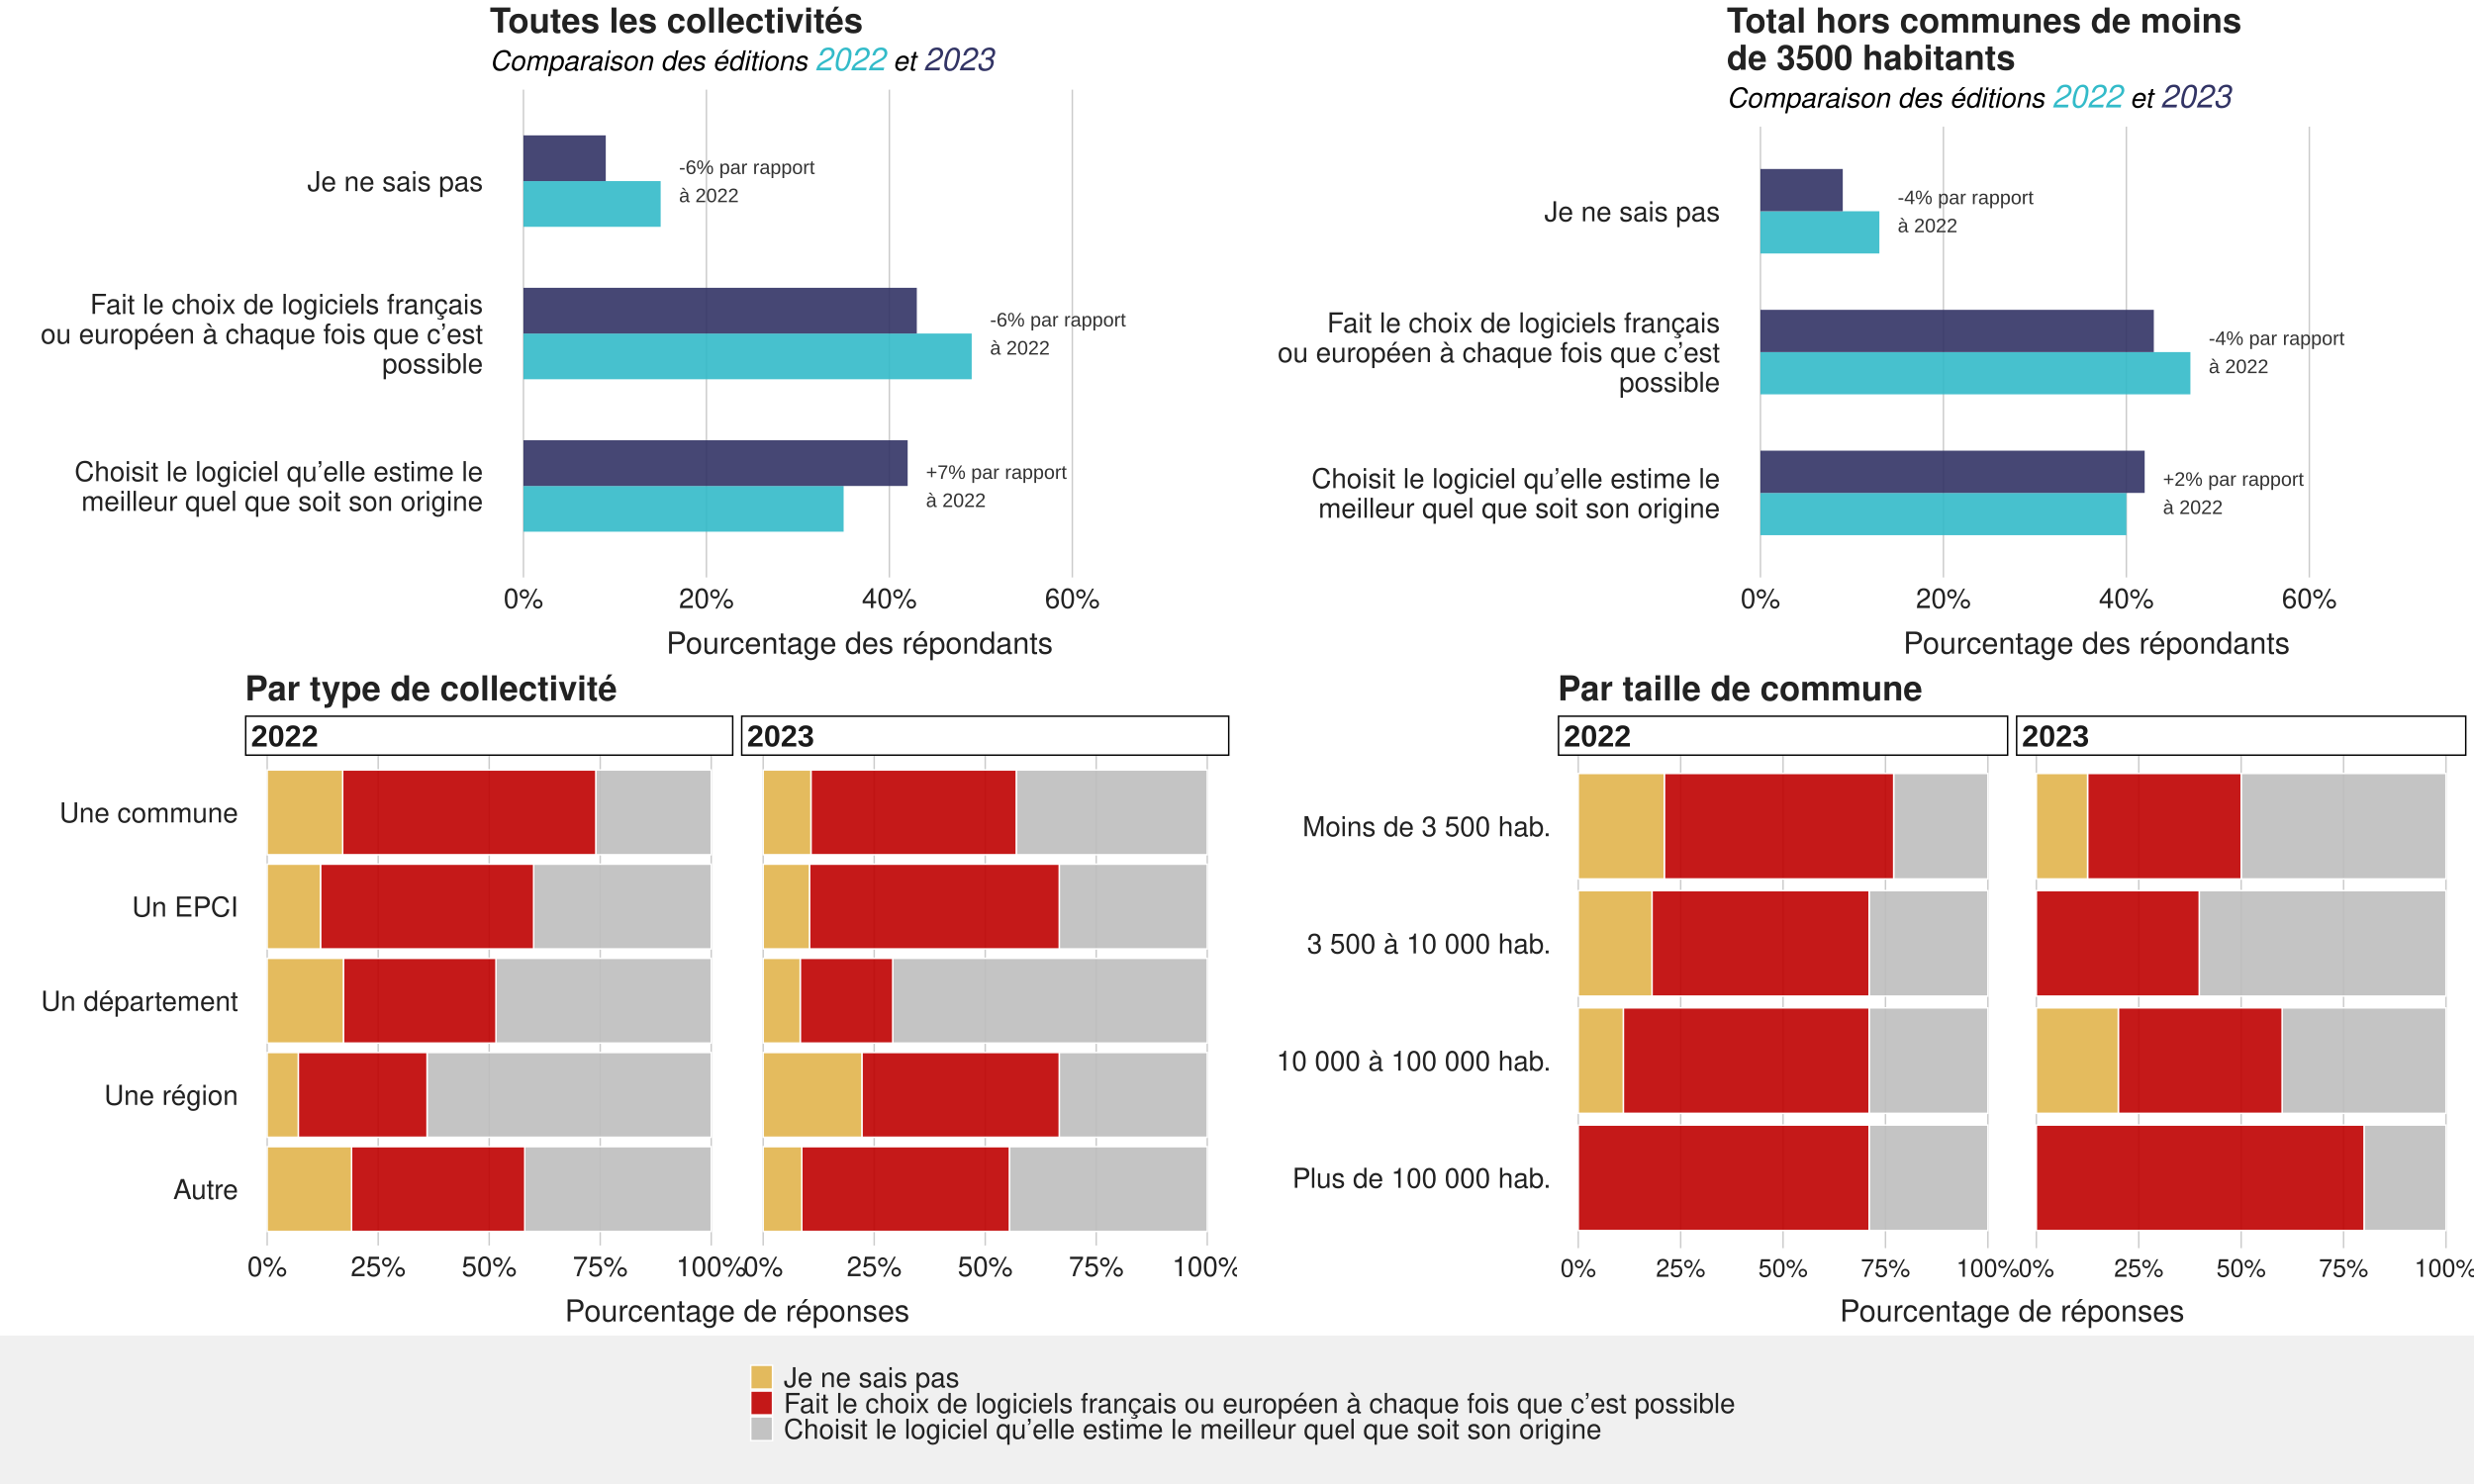
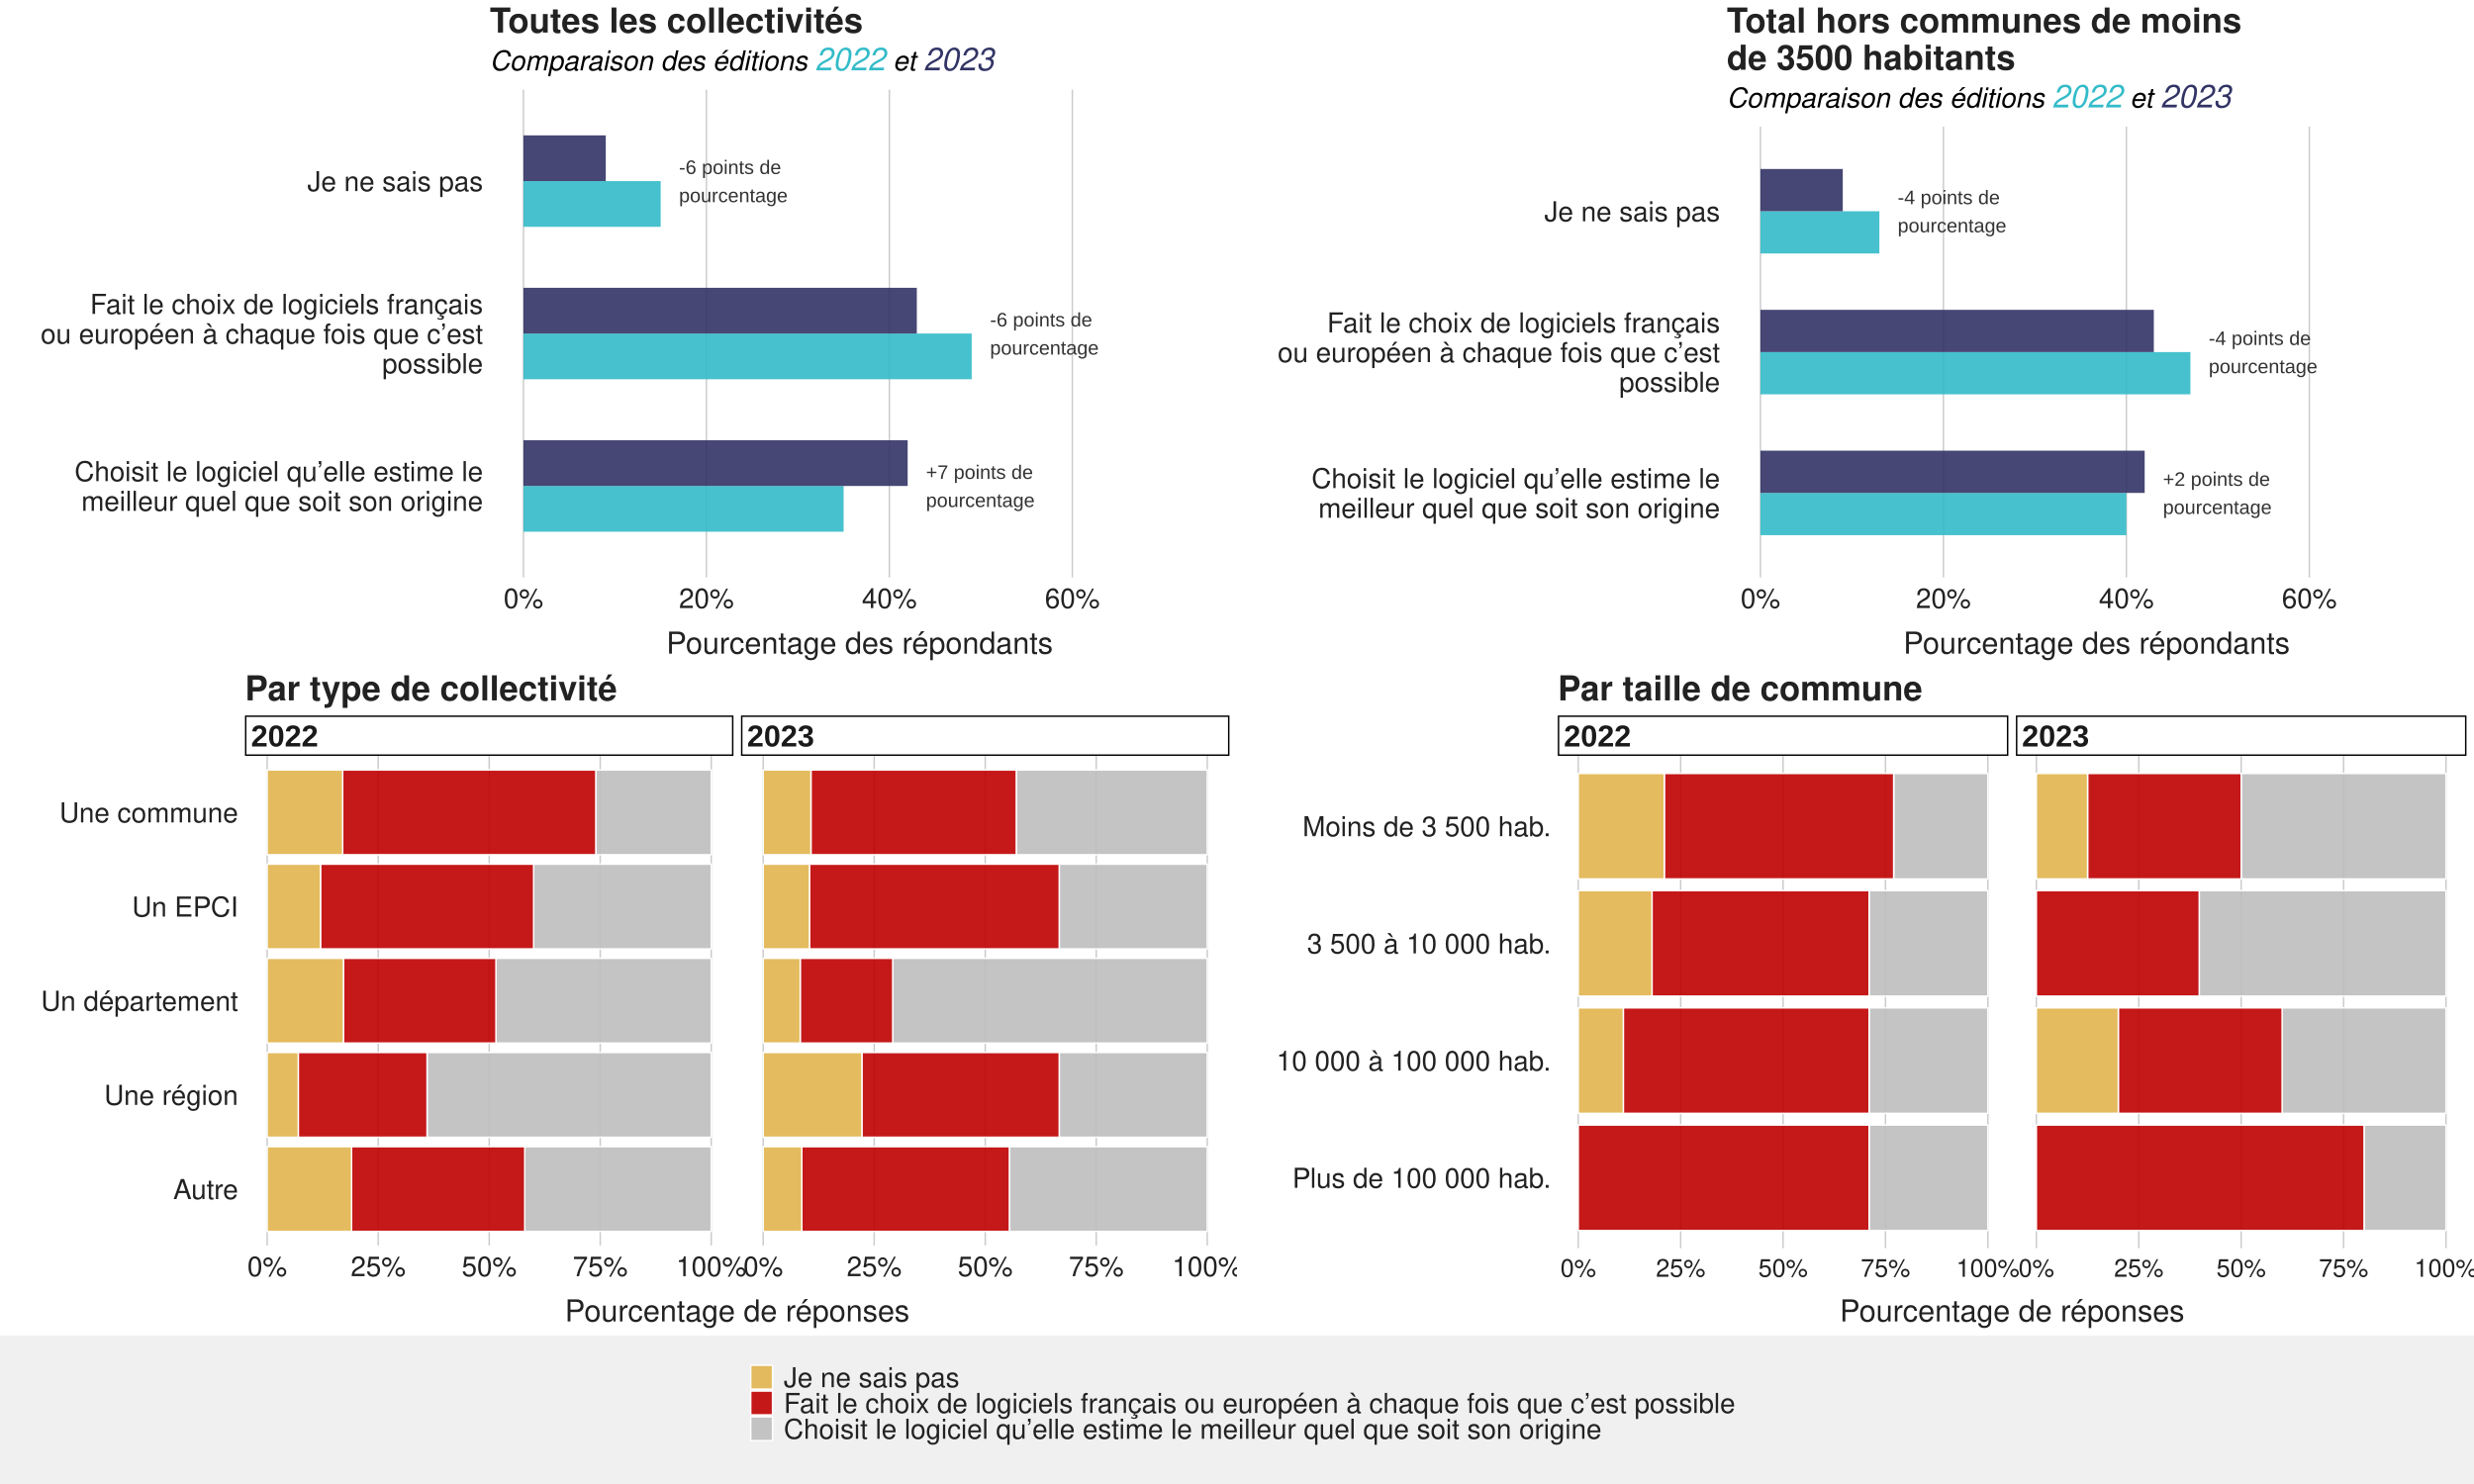
<svg xmlns="http://www.w3.org/2000/svg" class="svglite" width="1800.00pt" height="1080.00pt" viewBox="0 0 1800.00 1080.00">
  <defs>
    <style type="text/css">
    .svglite line, .svglite polyline, .svglite polygon, .svglite path, .svglite rect, .svglite circle {
      fill: none;
      stroke: #000000;
      stroke-linecap: round;
      stroke-linejoin: round;
      stroke-miterlimit: 10.00;
    }
    .svglite text {
      white-space: pre;
    }
  </style>
  </defs>
  <rect width="100%" height="100%" style="stroke: none; fill: none;" />
  <defs>
    <clipPath id="cpMC4wMHwxODAwLjAwfDAuMDB8MTA4MC4wMA==">
      <rect x="0.00" y="0.00" width="1800.00" height="1080.00" />
    </clipPath>
  </defs>
  <g clip-path="url(#cpMC4wMHwxODAwLjAwfDAuMDB8MTA4MC4wMA==)">
</g>
  <defs>
    <clipPath id="cpMC4wMHwxODAwLjAwfDAuMDB8OTcyLjAw">
      <rect x="0.00" y="0.00" width="1800.00" height="972.00" />
    </clipPath>
  </defs>
  <g clip-path="url(#cpMC4wMHwxODAwLjAwfDAuMDB8OTcyLjAw)">
</g>
  <g clip-path="url(#cpMC4wMHwxODAwLjAwfDAuMDB8MTA4MC4wMA==)">
</g>
  <defs>
    <clipPath id="cpMC4wMHwxODAwLjAwfDAuMDB8NDg2LjAw">
      <rect x="0.00" y="0.00" width="1800.00" height="486.00" />
    </clipPath>
  </defs>
  <g clip-path="url(#cpMC4wMHwxODAwLjAwfDAuMDB8NDg2LjAw)">
</g>
  <g clip-path="url(#cpMC4wMHwxODAwLjAwfDAuMDB8MTA4MC4wMA==)">
</g>
  <defs>
    <clipPath id="cpMC4wMHw5MDAuMDB8MC4wMHw0ODYuMDA=">
      <rect x="0" y="0.00" width="900.00" height="486.00" />
    </clipPath>
  </defs>
  <g clip-path="url(#cpMC4wMHw5MDAuMDB8MC4wMHw0ODYuMDA=)">
    <rect x="0" y="0.00" width="900.00" height="486.00" style="stroke-width: 1.07; stroke: #FFFFFF; fill: #FFFFFF;" />
  </g>
  <g clip-path="url(#cpMC4wMHwxODAwLjAwfDAuMDB8MTA4MC4wMA==)">
</g>
  <defs>
    <clipPath id="cpMzU2LjM4fDg5NC41Mnw2NS4yM3w0MjAuMjQ=">
      <rect x="356.38" y="65.23" width="538.14" height="355.01" />
    </clipPath>
  </defs>
  <g clip-path="url(#cpMzU2LjM4fDg5NC41Mnw2NS4yM3w0MjAuMjQ=)">
    <polyline points="380.84,420.24 380.84,65.23 " style="stroke-width: 1.07; stroke: #CBCBCB; stroke-linecap: butt;" />
    <polyline points="513.96,420.24 513.96,65.23 " style="stroke-width: 1.07; stroke: #CBCBCB; stroke-linecap: butt;" />
    <polyline points="647.08,420.24 647.08,65.23 " style="stroke-width: 1.07; stroke: #CBCBCB; stroke-linecap: butt;" />
    <polyline points="780.20,420.24 780.20,65.23 " style="stroke-width: 1.07; stroke: #CBCBCB; stroke-linecap: butt;" />
    <rect x="380.84" y="353.67" width="232.96" height="33.28" style="stroke-width: 4.27; stroke: none; stroke-linecap: square; stroke-linejoin: miter; fill: #33BBC9; fill-opacity: 0.90;" />
    <rect x="380.84" y="320.39" width="279.55" height="33.28" style="stroke-width: 4.27; stroke: none; stroke-linecap: square; stroke-linejoin: miter; fill: #323465; fill-opacity: 0.90;" />
    <rect x="380.84" y="242.73" width="326.14" height="33.28" style="stroke-width: 4.27; stroke: none; stroke-linecap: square; stroke-linejoin: miter; fill: #33BBC9; fill-opacity: 0.90;" />
    <rect x="380.84" y="209.45" width="286.21" height="33.28" style="stroke-width: 4.27; stroke: none; stroke-linecap: square; stroke-linejoin: miter; fill: #323465; fill-opacity: 0.90;" />
    <rect x="380.84" y="131.79" width="99.84" height="33.28" style="stroke-width: 4.27; stroke: none; stroke-linecap: square; stroke-linejoin: miter; fill: #33BBC9; fill-opacity: 0.90;" />
    <rect x="380.84" y="98.51" width="59.90" height="33.28" style="stroke-width: 4.27; stroke: none; stroke-linecap: square; stroke-linejoin: miter; fill: #323465; fill-opacity: 0.90;" />
-     <text x="673.71" y="348.51" style="font-size: 14.23px;fill: #333333; font-family: &quot;Arial&quot;;" textLength="112.73px" lengthAdjust="spacingAndGlyphs">+7% par rapport </text>
-     <text x="673.71" y="368.99" style="font-size: 14.23px;fill: #333333; font-family: &quot;Arial&quot;;" textLength="44.22px" lengthAdjust="spacingAndGlyphs">à 2022</text>
-     <text x="720.30" y="237.57" style="font-size: 14.23px;fill: #333333; font-family: &quot;Arial&quot;;" textLength="109.17px" lengthAdjust="spacingAndGlyphs">-6% par rapport </text>
-     <text x="720.30" y="258.06" style="font-size: 14.23px;fill: #333333; font-family: &quot;Arial&quot;;" textLength="44.22px" lengthAdjust="spacingAndGlyphs">à 2022</text>
-     <text x="494.00" y="126.63" style="font-size: 14.23px;fill: #333333; font-family: &quot;Arial&quot;;" textLength="109.17px" lengthAdjust="spacingAndGlyphs">-6% par rapport </text>
-     <text x="494.00" y="147.12" style="font-size: 14.23px;fill: #333333; font-family: &quot;Arial&quot;;" textLength="44.22px" lengthAdjust="spacingAndGlyphs">à 2022</text>
+     <text x="673.71" y="348.51" style="font-size: 14.23px;fill: #333333; font-family: &quot;Arial&quot;;" textLength="85.87px" lengthAdjust="spacingAndGlyphs">+7 points de </text>
+     <text x="673.71" y="368.99" style="font-size: 14.23px;fill: #333333; font-family: &quot;Arial&quot;;" textLength="85.52px" lengthAdjust="spacingAndGlyphs">pourcentage</text>
+     <text x="720.30" y="237.57" style="font-size: 14.23px;fill: #333333; font-family: &quot;Arial&quot;;" textLength="82.32px" lengthAdjust="spacingAndGlyphs">-6 points de </text>
+     <text x="720.30" y="258.06" style="font-size: 14.23px;fill: #333333; font-family: &quot;Arial&quot;;" textLength="85.52px" lengthAdjust="spacingAndGlyphs">pourcentage</text>
+     <text x="494.00" y="126.63" style="font-size: 14.23px;fill: #333333; font-family: &quot;Arial&quot;;" textLength="82.32px" lengthAdjust="spacingAndGlyphs">-6 points de </text>
+     <text x="494.00" y="147.12" style="font-size: 14.23px;fill: #333333; font-family: &quot;Arial&quot;;" textLength="85.52px" lengthAdjust="spacingAndGlyphs">pourcentage</text>
  </g>
  <g clip-path="url(#cpMC4wMHwxODAwLjAwfDAuMDB8MTA4MC4wMA==)">
    <text x="351.45" y="350.16" text-anchor="end" style="font-size: 20.00px;fill: #222222; font-family: &quot;Nimbus Sans&quot;;" textLength="297.84px" lengthAdjust="spacingAndGlyphs">Choisit le logiciel qu’elle estime le</text>
    <text x="351.45" y="371.76" text-anchor="end" style="font-size: 20.00px;fill: #222222; font-family: &quot;Nimbus Sans&quot;;" textLength="292.30px" lengthAdjust="spacingAndGlyphs">meilleur quel que soit son origine</text>
    <text x="351.45" y="228.42" text-anchor="end" style="font-size: 20.00px;fill: #222222; font-family: &quot;Nimbus Sans&quot;;" textLength="286.73px" lengthAdjust="spacingAndGlyphs">Fait le choix de logiciels français</text>
    <text x="351.45" y="250.02" text-anchor="end" style="font-size: 20.00px;fill: #222222; font-family: &quot;Nimbus Sans&quot;;" textLength="322.35px" lengthAdjust="spacingAndGlyphs">ou européen à chaque fois que c’est</text>
    <text x="351.45" y="271.62" text-anchor="end" style="font-size: 20.00px;fill: #222222; font-family: &quot;Nimbus Sans&quot;;" textLength="73.35px" lengthAdjust="spacingAndGlyphs">possible</text>
    <text x="351.45" y="139.08" text-anchor="end" style="font-size: 20.00px;fill: #222222; font-family: &quot;Nimbus Sans&quot;;" textLength="127.82px" lengthAdjust="spacingAndGlyphs">Je ne sais pas</text>
    <text x="380.84" y="442.54" text-anchor="middle" style="font-size: 20.00px;fill: #222222; font-family: &quot;Nimbus Sans&quot;;" textLength="28.89px" lengthAdjust="spacingAndGlyphs">0%</text>
    <text x="513.96" y="442.54" text-anchor="middle" style="font-size: 20.00px;fill: #222222; font-family: &quot;Nimbus Sans&quot;;" textLength="40.01px" lengthAdjust="spacingAndGlyphs">20%</text>
    <text x="647.08" y="442.54" text-anchor="middle" style="font-size: 20.00px;fill: #222222; font-family: &quot;Nimbus Sans&quot;;" textLength="40.01px" lengthAdjust="spacingAndGlyphs">40%</text>
    <text x="780.20" y="442.54" text-anchor="middle" style="font-size: 20.00px;fill: #222222; font-family: &quot;Nimbus Sans&quot;;" textLength="40.01px" lengthAdjust="spacingAndGlyphs">60%</text>
    <text x="625.45" y="475.68" text-anchor="middle" style="font-size: 22.00px;fill: #222222; font-family: &quot;Nimbus Sans&quot;;" textLength="282.51px" lengthAdjust="spacingAndGlyphs">Pourcentage des répondants</text>
    <text x="356.38" y="51.20" style="font-size: 20.00px; font-style: italic; font-family: &quot;Nimbus Sans&quot;;" textLength="118.91px" lengthAdjust="spacingAndGlyphs">Comparaison</text>
    <text x="480.66" y="51.20" style="font-size: 20.00px; font-style: italic; font-family: &quot;Nimbus Sans&quot;;" textLength="32.23px" lengthAdjust="spacingAndGlyphs">des</text>
    <text x="518.46" y="51.20" style="font-size: 20.00px; font-style: italic; font-family: &quot;Nimbus Sans&quot;;" textLength="68.91px" lengthAdjust="spacingAndGlyphs">éditions</text>
    <text x="592.94" y="51.20" style="font-size: 23.00px; font-style: italic;fill: #33BBC9; font-family: &quot;Nimbus Sans&quot;;" textLength="51.15px" lengthAdjust="spacingAndGlyphs">2022</text>
    <text x="649.66" y="51.20" style="font-size: 20.00px; font-style: italic; font-family: &quot;Nimbus Sans&quot;;" textLength="16.68px" lengthAdjust="spacingAndGlyphs">et</text>
    <text x="671.90" y="51.20" style="font-size: 23.00px; font-style: italic;fill: #323465; font-family: &quot;Nimbus Sans&quot;;" textLength="51.15px" lengthAdjust="spacingAndGlyphs">2023</text>
    <text x="356.38" y="23.71" style="font-size: 25.00px; font-weight: bold;fill: #222222; font-family: &quot;Nimbus Sans&quot;;" textLength="273.75px" lengthAdjust="spacingAndGlyphs">Toutes les collectivités</text>
  </g>
  <defs>
    <clipPath id="cpOTAwLjAwfDE4MDAuMDB8MC4wMHw0ODYuMDA=">
      <rect x="900.00" y="0.00" width="900.00" height="486.00" />
    </clipPath>
  </defs>
  <g clip-path="url(#cpOTAwLjAwfDE4MDAuMDB8MC4wMHw0ODYuMDA=)">
    <rect x="900.00" y="0.00" width="900.00" height="486.00" style="stroke-width: 1.07; stroke: #FFFFFF; fill: #FFFFFF;" />
  </g>
  <g clip-path="url(#cpMC4wMHwxODAwLjAwfDAuMDB8MTA4MC4wMA==)">
</g>
  <defs>
    <clipPath id="cpMTI1Ni4zOHwxNzk0LjUyfDkyLjIzfDQyMC4yNA==">
      <rect x="1256.38" y="92.23" width="538.14" height="328.01" />
    </clipPath>
  </defs>
  <g clip-path="url(#cpMTI1Ni4zOHwxNzk0LjUyfDkyLjIzfDQyMC4yNA==)">
    <polyline points="1280.84,420.24 1280.84,92.23 " style="stroke-width: 1.07; stroke: #CBCBCB; stroke-linecap: butt;" />
    <polyline points="1413.96,420.24 1413.96,92.23 " style="stroke-width: 1.07; stroke: #CBCBCB; stroke-linecap: butt;" />
    <polyline points="1547.08,420.24 1547.08,92.23 " style="stroke-width: 1.07; stroke: #CBCBCB; stroke-linecap: butt;" />
    <polyline points="1680.20,420.24 1680.20,92.23 " style="stroke-width: 1.07; stroke: #CBCBCB; stroke-linecap: butt;" />
    <rect x="1280.84" y="358.73" width="266.24" height="30.75" style="stroke-width: 4.27; stroke: none; stroke-linecap: square; stroke-linejoin: miter; fill: #33BBC9; fill-opacity: 0.90;" />
    <rect x="1280.84" y="327.98" width="279.55" height="30.75" style="stroke-width: 4.27; stroke: none; stroke-linecap: square; stroke-linejoin: miter; fill: #323465; fill-opacity: 0.90;" />
    <rect x="1280.84" y="256.23" width="312.83" height="30.75" style="stroke-width: 4.27; stroke: none; stroke-linecap: square; stroke-linejoin: miter; fill: #33BBC9; fill-opacity: 0.90;" />
    <rect x="1280.84" y="225.48" width="286.21" height="30.75" style="stroke-width: 4.27; stroke: none; stroke-linecap: square; stroke-linejoin: miter; fill: #323465; fill-opacity: 0.90;" />
    <rect x="1280.84" y="153.73" width="86.53" height="30.75" style="stroke-width: 4.27; stroke: none; stroke-linecap: square; stroke-linejoin: miter; fill: #33BBC9; fill-opacity: 0.90;" />
    <rect x="1280.84" y="122.98" width="59.90" height="30.75" style="stroke-width: 4.27; stroke: none; stroke-linecap: square; stroke-linejoin: miter; fill: #323465; fill-opacity: 0.90;" />
-     <text x="1573.71" y="353.57" style="font-size: 14.23px;fill: #333333; font-family: &quot;Arial&quot;;" textLength="112.73px" lengthAdjust="spacingAndGlyphs">+2% par rapport </text>
-     <text x="1573.71" y="374.06" style="font-size: 14.23px;fill: #333333; font-family: &quot;Arial&quot;;" textLength="44.22px" lengthAdjust="spacingAndGlyphs">à 2022</text>
-     <text x="1606.99" y="251.07" style="font-size: 14.23px;fill: #333333; font-family: &quot;Arial&quot;;" textLength="109.17px" lengthAdjust="spacingAndGlyphs">-4% par rapport </text>
-     <text x="1606.99" y="271.56" style="font-size: 14.23px;fill: #333333; font-family: &quot;Arial&quot;;" textLength="44.22px" lengthAdjust="spacingAndGlyphs">à 2022</text>
-     <text x="1380.68" y="148.57" style="font-size: 14.23px;fill: #333333; font-family: &quot;Arial&quot;;" textLength="109.17px" lengthAdjust="spacingAndGlyphs">-4% par rapport </text>
-     <text x="1380.68" y="169.05" style="font-size: 14.23px;fill: #333333; font-family: &quot;Arial&quot;;" textLength="44.22px" lengthAdjust="spacingAndGlyphs">à 2022</text>
+     <text x="1573.71" y="353.57" style="font-size: 14.23px;fill: #333333; font-family: &quot;Arial&quot;;" textLength="85.87px" lengthAdjust="spacingAndGlyphs">+2 points de </text>
+     <text x="1573.71" y="374.06" style="font-size: 14.23px;fill: #333333; font-family: &quot;Arial&quot;;" textLength="85.52px" lengthAdjust="spacingAndGlyphs">pourcentage</text>
+     <text x="1606.99" y="251.07" style="font-size: 14.23px;fill: #333333; font-family: &quot;Arial&quot;;" textLength="82.32px" lengthAdjust="spacingAndGlyphs">-4 points de </text>
+     <text x="1606.99" y="271.56" style="font-size: 14.23px;fill: #333333; font-family: &quot;Arial&quot;;" textLength="85.52px" lengthAdjust="spacingAndGlyphs">pourcentage</text>
+     <text x="1380.68" y="148.57" style="font-size: 14.23px;fill: #333333; font-family: &quot;Arial&quot;;" textLength="82.32px" lengthAdjust="spacingAndGlyphs">-4 points de </text>
+     <text x="1380.68" y="169.05" style="font-size: 14.23px;fill: #333333; font-family: &quot;Arial&quot;;" textLength="85.52px" lengthAdjust="spacingAndGlyphs">pourcentage</text>
  </g>
  <g clip-path="url(#cpMC4wMHwxODAwLjAwfDAuMDB8MTA4MC4wMA==)">
    <text x="1251.45" y="355.22" text-anchor="end" style="font-size: 20.00px;fill: #222222; font-family: &quot;Nimbus Sans&quot;;" textLength="297.84px" lengthAdjust="spacingAndGlyphs">Choisit le logiciel qu’elle estime le</text>
    <text x="1251.45" y="376.82" text-anchor="end" style="font-size: 20.00px;fill: #222222; font-family: &quot;Nimbus Sans&quot;;" textLength="292.30px" lengthAdjust="spacingAndGlyphs">meilleur quel que soit son origine</text>
    <text x="1251.45" y="241.92" text-anchor="end" style="font-size: 20.00px;fill: #222222; font-family: &quot;Nimbus Sans&quot;;" textLength="286.73px" lengthAdjust="spacingAndGlyphs">Fait le choix de logiciels français</text>
    <text x="1251.45" y="263.52" text-anchor="end" style="font-size: 20.00px;fill: #222222; font-family: &quot;Nimbus Sans&quot;;" textLength="322.35px" lengthAdjust="spacingAndGlyphs">ou européen à chaque fois que c’est</text>
    <text x="1251.45" y="285.12" text-anchor="end" style="font-size: 20.00px;fill: #222222; font-family: &quot;Nimbus Sans&quot;;" textLength="73.35px" lengthAdjust="spacingAndGlyphs">possible</text>
    <text x="1251.45" y="161.02" text-anchor="end" style="font-size: 20.00px;fill: #222222; font-family: &quot;Nimbus Sans&quot;;" textLength="127.82px" lengthAdjust="spacingAndGlyphs">Je ne sais pas</text>
    <text x="1280.84" y="442.54" text-anchor="middle" style="font-size: 20.00px;fill: #222222; font-family: &quot;Nimbus Sans&quot;;" textLength="28.89px" lengthAdjust="spacingAndGlyphs">0%</text>
    <text x="1413.96" y="442.54" text-anchor="middle" style="font-size: 20.00px;fill: #222222; font-family: &quot;Nimbus Sans&quot;;" textLength="40.01px" lengthAdjust="spacingAndGlyphs">20%</text>
    <text x="1547.08" y="442.54" text-anchor="middle" style="font-size: 20.00px;fill: #222222; font-family: &quot;Nimbus Sans&quot;;" textLength="40.01px" lengthAdjust="spacingAndGlyphs">40%</text>
    <text x="1680.20" y="442.54" text-anchor="middle" style="font-size: 20.00px;fill: #222222; font-family: &quot;Nimbus Sans&quot;;" textLength="40.01px" lengthAdjust="spacingAndGlyphs">60%</text>
    <text x="1525.45" y="475.68" text-anchor="middle" style="font-size: 22.00px;fill: #222222; font-family: &quot;Nimbus Sans&quot;;" textLength="282.51px" lengthAdjust="spacingAndGlyphs">Pourcentage des répondants</text>
    <text x="1256.38" y="78.20" style="font-size: 20.00px; font-style: italic; font-family: &quot;Nimbus Sans&quot;;" textLength="118.91px" lengthAdjust="spacingAndGlyphs">Comparaison</text>
    <text x="1380.66" y="78.20" style="font-size: 20.00px; font-style: italic; font-family: &quot;Nimbus Sans&quot;;" textLength="32.23px" lengthAdjust="spacingAndGlyphs">des</text>
    <text x="1418.46" y="78.20" style="font-size: 20.00px; font-style: italic; font-family: &quot;Nimbus Sans&quot;;" textLength="68.91px" lengthAdjust="spacingAndGlyphs">éditions</text>
    <text x="1492.94" y="78.20" style="font-size: 23.00px; font-style: italic;fill: #33BBC9; font-family: &quot;Nimbus Sans&quot;;" textLength="51.15px" lengthAdjust="spacingAndGlyphs">2022</text>
    <text x="1549.66" y="78.20" style="font-size: 20.00px; font-style: italic; font-family: &quot;Nimbus Sans&quot;;" textLength="16.68px" lengthAdjust="spacingAndGlyphs">et</text>
    <text x="1571.90" y="78.20" style="font-size: 23.00px; font-style: italic;fill: #323465; font-family: &quot;Nimbus Sans&quot;;" textLength="51.15px" lengthAdjust="spacingAndGlyphs">2023</text>
    <text x="1256.38" y="23.71" style="font-size: 25.00px; font-weight: bold;fill: #222222; font-family: &quot;Nimbus Sans&quot;;" textLength="383.47px" lengthAdjust="spacingAndGlyphs">Total hors communes de moins </text>
    <text x="1256.38" y="50.71" style="font-size: 25.00px; font-weight: bold;fill: #222222; font-family: &quot;Nimbus Sans&quot;;" textLength="209.83px" lengthAdjust="spacingAndGlyphs">de 3500 habitants</text>
  </g>
  <defs>
    <clipPath id="cpMC4wMHwxODAwLjAwfDQ4Ni4wMHw5NzIuMDA=">
      <rect x="0.00" y="486.00" width="1800.00" height="486.00" />
    </clipPath>
  </defs>
  <g clip-path="url(#cpMC4wMHwxODAwLjAwfDQ4Ni4wMHw5NzIuMDA=)">
</g>
  <g clip-path="url(#cpMC4wMHwxODAwLjAwfDAuMDB8MTA4MC4wMA==)">
</g>
  <defs>
    <clipPath id="cpMC4wMHw5MDAuMDB8NDg2LjAwfDk3Mi4wMA==">
      <rect x="0.00" y="486.00" width="900.00" height="486.00" />
    </clipPath>
  </defs>
  <g clip-path="url(#cpMC4wMHw5MDAuMDB8NDg2LjAwfDk3Mi4wMA==)">
    <rect x="0.00" y="486.00" width="900.00" height="486.00" style="stroke-width: 1.07; stroke: #FFFFFF; fill: #FFFFFF;" />
  </g>
  <g clip-path="url(#cpMC4wMHwxODAwLjAwfDAuMDB8MTA4MC4wMA==)">
</g>
  <defs>
    <clipPath id="cpMTc4LjIzfDUzMy42NHw1NTAuMDl8OTA2LjQ2">
      <rect x="178.23" y="550.09" width="355.40" height="356.36" />
    </clipPath>
  </defs>
  <g clip-path="url(#cpMTc4LjIzfDUzMy42NHw1NTAuMDl8OTA2LjQ2)">
    <polyline points="194.39,906.46 194.39,550.09 " style="stroke-width: 1.07; stroke: #CBCBCB; stroke-linecap: butt;" />
    <polyline points="275.16,906.46 275.16,550.09 " style="stroke-width: 1.07; stroke: #CBCBCB; stroke-linecap: butt;" />
    <polyline points="355.93,906.46 355.93,550.09 " style="stroke-width: 1.07; stroke: #CBCBCB; stroke-linecap: butt;" />
    <polyline points="436.71,906.46 436.71,550.09 " style="stroke-width: 1.07; stroke: #CBCBCB; stroke-linecap: butt;" />
    <polyline points="517.48,906.46 517.48,550.09 " style="stroke-width: 1.07; stroke: #CBCBCB; stroke-linecap: butt;" />
    <rect x="381.78" y="834.50" width="135.70" height="61.68" style="stroke-width: 1.07; stroke: #FFFFFF; stroke-linecap: butt; stroke-linejoin: miter; fill: #BEBEBE; fill-opacity: 0.90;" />
    <rect x="255.78" y="834.50" width="126.01" height="61.68" style="stroke-width: 1.07; stroke: #FFFFFF; stroke-linecap: butt; stroke-linejoin: miter; fill: #BF0001; fill-opacity: 0.90;" />
    <rect x="194.39" y="834.50" width="61.39" height="61.68" style="stroke-width: 1.07; stroke: #FFFFFF; stroke-linecap: butt; stroke-linejoin: miter; fill: #E1B44D; fill-opacity: 0.90;" />
    <rect x="388.24" y="628.90" width="129.24" height="61.68" style="stroke-width: 1.07; stroke: #FFFFFF; stroke-linecap: butt; stroke-linejoin: miter; fill: #BEBEBE; fill-opacity: 0.90;" />
    <rect x="233.16" y="628.90" width="155.09" height="61.68" style="stroke-width: 1.07; stroke: #FFFFFF; stroke-linecap: butt; stroke-linejoin: miter; fill: #BF0001; fill-opacity: 0.90;" />
    <rect x="194.39" y="628.90" width="38.77" height="61.68" style="stroke-width: 1.07; stroke: #FFFFFF; stroke-linecap: butt; stroke-linejoin: miter; fill: #E1B44D; fill-opacity: 0.90;" />
    <rect x="360.83" y="697.43" width="156.65" height="61.68" style="stroke-width: 1.07; stroke: #FFFFFF; stroke-linecap: butt; stroke-linejoin: miter; fill: #BEBEBE; fill-opacity: 0.90;" />
    <rect x="249.87" y="697.43" width="110.96" height="61.68" style="stroke-width: 1.07; stroke: #FFFFFF; stroke-linecap: butt; stroke-linejoin: miter; fill: #BF0001; fill-opacity: 0.90;" />
    <rect x="194.39" y="697.43" width="55.48" height="61.68" style="stroke-width: 1.07; stroke: #FFFFFF; stroke-linecap: butt; stroke-linejoin: miter; fill: #E1B44D; fill-opacity: 0.90;" />
    <rect x="433.48" y="560.37" width="84.00" height="61.68" style="stroke-width: 1.07; stroke: #FFFFFF; stroke-linecap: butt; stroke-linejoin: miter; fill: #BEBEBE; fill-opacity: 0.90;" />
    <rect x="249.31" y="560.37" width="184.16" height="61.68" style="stroke-width: 1.07; stroke: #FFFFFF; stroke-linecap: butt; stroke-linejoin: miter; fill: #BF0001; fill-opacity: 0.90;" />
    <rect x="194.39" y="560.37" width="54.93" height="61.68" style="stroke-width: 1.07; stroke: #FFFFFF; stroke-linecap: butt; stroke-linejoin: miter; fill: #E1B44D; fill-opacity: 0.90;" />
    <rect x="310.70" y="765.97" width="206.78" height="61.68" style="stroke-width: 1.07; stroke: #FFFFFF; stroke-linecap: butt; stroke-linejoin: miter; fill: #BEBEBE; fill-opacity: 0.90;" />
    <rect x="217.00" y="765.97" width="93.70" height="61.68" style="stroke-width: 1.07; stroke: #FFFFFF; stroke-linecap: butt; stroke-linejoin: miter; fill: #BF0001; fill-opacity: 0.90;" />
    <rect x="194.39" y="765.97" width="22.62" height="61.68" style="stroke-width: 1.07; stroke: #FFFFFF; stroke-linecap: butt; stroke-linejoin: miter; fill: #E1B44D; fill-opacity: 0.90;" />
  </g>
  <g clip-path="url(#cpMC4wMHwxODAwLjAwfDAuMDB8MTA4MC4wMA==)">
</g>
  <defs>
    <clipPath id="cpNTM5LjEyfDg5NC41Mnw1NTAuMDl8OTA2LjQ2">
      <rect x="539.12" y="550.09" width="355.40" height="356.36" />
    </clipPath>
  </defs>
  <g clip-path="url(#cpNTM5LjEyfDg5NC41Mnw1NTAuMDl8OTA2LjQ2)">
    <polyline points="555.27,906.46 555.27,550.09 " style="stroke-width: 1.07; stroke: #CBCBCB; stroke-linecap: butt;" />
    <polyline points="636.04,906.46 636.04,550.09 " style="stroke-width: 1.07; stroke: #CBCBCB; stroke-linecap: butt;" />
    <polyline points="716.82,906.46 716.82,550.09 " style="stroke-width: 1.07; stroke: #CBCBCB; stroke-linecap: butt;" />
    <polyline points="797.59,906.46 797.59,550.09 " style="stroke-width: 1.07; stroke: #CBCBCB; stroke-linecap: butt;" />
    <polyline points="878.37,906.46 878.37,550.09 " style="stroke-width: 1.07; stroke: #CBCBCB; stroke-linecap: butt;" />
    <rect x="734.38" y="834.50" width="143.99" height="61.68" style="stroke-width: 1.07; stroke: #FFFFFF; stroke-linecap: butt; stroke-linejoin: miter; fill: #BEBEBE; fill-opacity: 0.90;" />
    <rect x="583.37" y="834.50" width="151.01" height="61.68" style="stroke-width: 1.07; stroke: #FFFFFF; stroke-linecap: butt; stroke-linejoin: miter; fill: #BF0001; fill-opacity: 0.90;" />
    <rect x="555.27" y="834.50" width="28.10" height="61.68" style="stroke-width: 1.07; stroke: #FFFFFF; stroke-linecap: butt; stroke-linejoin: miter; fill: #E1B44D; fill-opacity: 0.90;" />
    <rect x="770.67" y="628.90" width="107.70" height="61.68" style="stroke-width: 1.07; stroke: #FFFFFF; stroke-linecap: butt; stroke-linejoin: miter; fill: #BEBEBE; fill-opacity: 0.90;" />
    <rect x="588.93" y="628.90" width="181.74" height="61.68" style="stroke-width: 1.07; stroke: #FFFFFF; stroke-linecap: butt; stroke-linejoin: miter; fill: #BF0001; fill-opacity: 0.90;" />
    <rect x="555.27" y="628.90" width="33.66" height="61.68" style="stroke-width: 1.07; stroke: #FFFFFF; stroke-linecap: butt; stroke-linejoin: miter; fill: #E1B44D; fill-opacity: 0.90;" />
    <rect x="649.51" y="697.43" width="228.86" height="61.68" style="stroke-width: 1.07; stroke: #FFFFFF; stroke-linecap: butt; stroke-linejoin: miter; fill: #BEBEBE; fill-opacity: 0.90;" />
    <rect x="582.20" y="697.43" width="67.31" height="61.68" style="stroke-width: 1.07; stroke: #FFFFFF; stroke-linecap: butt; stroke-linejoin: miter; fill: #BF0001; fill-opacity: 0.90;" />
    <rect x="555.27" y="697.43" width="26.92" height="61.68" style="stroke-width: 1.07; stroke: #FFFFFF; stroke-linecap: butt; stroke-linejoin: miter; fill: #E1B44D; fill-opacity: 0.90;" />
    <rect x="739.40" y="560.37" width="138.97" height="61.68" style="stroke-width: 1.07; stroke: #FFFFFF; stroke-linecap: butt; stroke-linejoin: miter; fill: #BEBEBE; fill-opacity: 0.90;" />
    <rect x="590.01" y="560.37" width="149.39" height="61.68" style="stroke-width: 1.07; stroke: #FFFFFF; stroke-linecap: butt; stroke-linejoin: miter; fill: #BF0001; fill-opacity: 0.90;" />
    <rect x="555.27" y="560.37" width="34.74" height="61.68" style="stroke-width: 1.07; stroke: #FFFFFF; stroke-linecap: butt; stroke-linejoin: miter; fill: #E1B44D; fill-opacity: 0.90;" />
    <rect x="770.67" y="765.97" width="107.70" height="61.68" style="stroke-width: 1.07; stroke: #FFFFFF; stroke-linecap: butt; stroke-linejoin: miter; fill: #BEBEBE; fill-opacity: 0.90;" />
    <rect x="627.07" y="765.97" width="143.60" height="61.68" style="stroke-width: 1.07; stroke: #FFFFFF; stroke-linecap: butt; stroke-linejoin: miter; fill: #BF0001; fill-opacity: 0.90;" />
    <rect x="555.27" y="765.97" width="71.80" height="61.68" style="stroke-width: 1.07; stroke: #FFFFFF; stroke-linecap: butt; stroke-linejoin: miter; fill: #E1B44D; fill-opacity: 0.90;" />
  </g>
  <g clip-path="url(#cpMC4wMHwxODAwLjAwfDAuMDB8MTA4MC4wMA==)">
</g>
  <defs>
    <clipPath id="cpMTc4LjIzfDUzMy42NHw1MjAuNjl8NTUwLjA5">
      <rect x="178.23" y="520.69" width="355.40" height="29.40" />
    </clipPath>
  </defs>
  <g clip-path="url(#cpMTc4LjIzfDUzMy42NHw1MjAuNjl8NTUwLjA5)">
    <rect x="178.23" y="520.69" width="355.40" height="29.40" style="stroke-width: 2.13; fill: #FFFFFF;" />
    <text x="182.62" y="543.25" style="font-size: 22.00px; font-weight: bold;fill: #1A1A1A; font-family: &quot;Arial&quot;;" textLength="50.34px" lengthAdjust="spacingAndGlyphs">2022</text>
  </g>
  <g clip-path="url(#cpMC4wMHwxODAwLjAwfDAuMDB8MTA4MC4wMA==)">
</g>
  <defs>
    <clipPath id="cpNTM5LjEyfDg5NC41Mnw1MjAuNjl8NTUwLjA5">
      <rect x="539.12" y="520.69" width="355.40" height="29.40" />
    </clipPath>
  </defs>
  <g clip-path="url(#cpNTM5LjEyfDg5NC41Mnw1MjAuNjl8NTUwLjA5)">
    <rect x="539.12" y="520.69" width="355.40" height="29.40" style="stroke-width: 2.13; fill: #FFFFFF;" />
    <text x="543.50" y="543.25" style="font-size: 22.00px; font-weight: bold;fill: #1A1A1A; font-family: &quot;Arial&quot;;" textLength="50.34px" lengthAdjust="spacingAndGlyphs">2023</text>
  </g>
  <g clip-path="url(#cpMC4wMHwxODAwLjAwfDAuMDB8MTA4MC4wMA==)">
    <text x="194.39" y="928.76" text-anchor="middle" style="font-size: 20.00px;fill: #222222; font-family: &quot;Nimbus Sans&quot;;" textLength="28.89px" lengthAdjust="spacingAndGlyphs">0%</text>
    <text x="275.16" y="928.76" text-anchor="middle" style="font-size: 20.00px;fill: #222222; font-family: &quot;Nimbus Sans&quot;;" textLength="40.01px" lengthAdjust="spacingAndGlyphs">25%</text>
    <text x="355.93" y="928.76" text-anchor="middle" style="font-size: 20.00px;fill: #222222; font-family: &quot;Nimbus Sans&quot;;" textLength="40.01px" lengthAdjust="spacingAndGlyphs">50%</text>
    <text x="436.71" y="928.76" text-anchor="middle" style="font-size: 20.00px;fill: #222222; font-family: &quot;Nimbus Sans&quot;;" textLength="40.01px" lengthAdjust="spacingAndGlyphs">75%</text>
    <text x="517.48" y="928.76" text-anchor="middle" style="font-size: 20.00px;fill: #222222; font-family: &quot;Nimbus Sans&quot;;" textLength="51.13px" lengthAdjust="spacingAndGlyphs">100%</text>
    <text x="555.27" y="928.76" text-anchor="middle" style="font-size: 20.00px;fill: #222222; font-family: &quot;Nimbus Sans&quot;;" textLength="28.89px" lengthAdjust="spacingAndGlyphs">0%</text>
    <text x="636.04" y="928.76" text-anchor="middle" style="font-size: 20.00px;fill: #222222; font-family: &quot;Nimbus Sans&quot;;" textLength="40.01px" lengthAdjust="spacingAndGlyphs">25%</text>
    <text x="716.82" y="928.76" text-anchor="middle" style="font-size: 20.00px;fill: #222222; font-family: &quot;Nimbus Sans&quot;;" textLength="40.01px" lengthAdjust="spacingAndGlyphs">50%</text>
    <text x="797.59" y="928.76" text-anchor="middle" style="font-size: 20.00px;fill: #222222; font-family: &quot;Nimbus Sans&quot;;" textLength="40.01px" lengthAdjust="spacingAndGlyphs">75%</text>
    <text x="878.37" y="928.76" text-anchor="middle" style="font-size: 20.00px;fill: #222222; font-family: &quot;Nimbus Sans&quot;;" textLength="51.13px" lengthAdjust="spacingAndGlyphs">100%</text>
    <text x="173.30" y="872.63" text-anchor="end" style="font-size: 20.00px;fill: #222222; font-family: &quot;Nimbus Sans&quot;;" textLength="47.79px" lengthAdjust="spacingAndGlyphs">Autre</text>
    <text x="173.30" y="804.10" text-anchor="end" style="font-size: 20.00px;fill: #222222; font-family: &quot;Nimbus Sans&quot;;" textLength="97.80px" lengthAdjust="spacingAndGlyphs">Une région</text>
    <text x="173.30" y="735.56" text-anchor="end" style="font-size: 20.00px;fill: #222222; font-family: &quot;Nimbus Sans&quot;;" textLength="143.37px" lengthAdjust="spacingAndGlyphs">Un département</text>
    <text x="173.30" y="667.03" text-anchor="end" style="font-size: 20.00px;fill: #222222; font-family: &quot;Nimbus Sans&quot;;" textLength="77.80px" lengthAdjust="spacingAndGlyphs">Un EPCI</text>
    <text x="173.30" y="598.50" text-anchor="end" style="font-size: 20.00px;fill: #222222; font-family: &quot;Nimbus Sans&quot;;" textLength="130.02px" lengthAdjust="spacingAndGlyphs">Une commune</text>
    <text x="536.38" y="961.68" text-anchor="middle" style="font-size: 22.00px;fill: #222222; font-family: &quot;Nimbus Sans&quot;;" textLength="251.94px" lengthAdjust="spacingAndGlyphs">Pourcentage de réponses</text>
    <text x="178.23" y="509.71" style="font-size: 25.00px; font-weight: bold;fill: #222222; font-family: &quot;Nimbus Sans&quot;;" textLength="270.97px" lengthAdjust="spacingAndGlyphs">Par type de collectivité</text>
  </g>
  <defs>
    <clipPath id="cpOTAwLjAwfDE4MDAuMDB8NDg2LjAwfDk3Mi4wMA==">
      <rect x="900.00" y="486.00" width="900.00" height="486.00" />
    </clipPath>
  </defs>
  <g clip-path="url(#cpOTAwLjAwfDE4MDAuMDB8NDg2LjAwfDk3Mi4wMA==)">
    <rect x="900.00" y="486.00" width="900.00" height="486.00" style="stroke-width: 1.07; stroke: #FFFFFF; fill: #FFFFFF;" />
  </g>
  <g clip-path="url(#cpMC4wMHwxODAwLjAwfDAuMDB8MTA4MC4wMA==)">
</g>
  <defs>
    <clipPath id="cpMTEzMy4zOXwxNDYxLjIyfDU1MC4wOXw5MDguMzM=">
      <rect x="1133.39" y="550.09" width="327.82" height="358.24" />
    </clipPath>
  </defs>
  <g clip-path="url(#cpMTEzMy4zOXwxNDYxLjIyfDU1MC4wOXw5MDguMzM=)">
    <polyline points="1148.29,908.33 1148.29,550.09 " style="stroke-width: 1.07; stroke: #CBCBCB; stroke-linecap: butt;" />
    <polyline points="1222.80,908.33 1222.80,550.09 " style="stroke-width: 1.07; stroke: #CBCBCB; stroke-linecap: butt;" />
    <polyline points="1297.30,908.33 1297.30,550.09 " style="stroke-width: 1.07; stroke: #CBCBCB; stroke-linecap: butt;" />
    <polyline points="1371.81,908.33 1371.81,550.09 " style="stroke-width: 1.07; stroke: #CBCBCB; stroke-linecap: butt;" />
    <polyline points="1446.32,908.33 1446.32,550.09 " style="stroke-width: 1.07; stroke: #CBCBCB; stroke-linecap: butt;" />
    <rect x="1359.89" y="733.48" width="86.43" height="76.77" style="stroke-width: 1.07; stroke: #FFFFFF; stroke-linecap: butt; stroke-linejoin: miter; fill: #BEBEBE; fill-opacity: 0.90;" />
    <rect x="1181.08" y="733.48" width="178.81" height="76.77" style="stroke-width: 1.07; stroke: #FFFFFF; stroke-linecap: butt; stroke-linejoin: miter; fill: #BF0001; fill-opacity: 0.90;" />
    <rect x="1148.29" y="733.48" width="32.78" height="76.77" style="stroke-width: 1.07; stroke: #FFFFFF; stroke-linecap: butt; stroke-linejoin: miter; fill: #E1B44D; fill-opacity: 0.90;" />
    <rect x="1359.89" y="648.18" width="86.43" height="76.77" style="stroke-width: 1.07; stroke: #FFFFFF; stroke-linecap: butt; stroke-linejoin: miter; fill: #BEBEBE; fill-opacity: 0.90;" />
    <rect x="1201.94" y="648.18" width="157.95" height="76.77" style="stroke-width: 1.07; stroke: #FFFFFF; stroke-linecap: butt; stroke-linejoin: miter; fill: #BF0001; fill-opacity: 0.90;" />
    <rect x="1148.29" y="648.18" width="53.64" height="76.77" style="stroke-width: 1.07; stroke: #FFFFFF; stroke-linecap: butt; stroke-linejoin: miter; fill: #E1B44D; fill-opacity: 0.90;" />
    <rect x="1377.77" y="562.89" width="68.55" height="76.77" style="stroke-width: 1.07; stroke: #FFFFFF; stroke-linecap: butt; stroke-linejoin: miter; fill: #BEBEBE; fill-opacity: 0.90;" />
    <rect x="1210.88" y="562.89" width="166.89" height="76.77" style="stroke-width: 1.07; stroke: #FFFFFF; stroke-linecap: butt; stroke-linejoin: miter; fill: #BF0001; fill-opacity: 0.90;" />
    <rect x="1148.29" y="562.89" width="62.58" height="76.77" style="stroke-width: 1.07; stroke: #FFFFFF; stroke-linecap: butt; stroke-linejoin: miter; fill: #E1B44D; fill-opacity: 0.90;" />
    <rect x="1359.89" y="818.77" width="86.43" height="76.77" style="stroke-width: 1.07; stroke: #FFFFFF; stroke-linecap: butt; stroke-linejoin: miter; fill: #BEBEBE; fill-opacity: 0.90;" />
    <rect x="1148.29" y="818.77" width="211.60" height="76.77" style="stroke-width: 1.07; stroke: #FFFFFF; stroke-linecap: butt; stroke-linejoin: miter; fill: #BF0001; fill-opacity: 0.90;" />
    <rect x="1148.29" y="818.77" width="0.00" height="76.77" style="stroke-width: 1.07; stroke: #FFFFFF; stroke-linecap: butt; stroke-linejoin: miter; fill: #E1B44D; fill-opacity: 0.90;" />
  </g>
  <g clip-path="url(#cpMC4wMHwxODAwLjAwfDAuMDB8MTA4MC4wMA==)">
</g>
  <defs>
    <clipPath id="cpMTQ2Ni43MHwxNzk0LjUyfDU1MC4wOXw5MDguMzM=">
      <rect x="1466.70" y="550.09" width="327.82" height="358.24" />
    </clipPath>
  </defs>
  <g clip-path="url(#cpMTQ2Ni43MHwxNzk0LjUyfDU1MC4wOXw5MDguMzM=)">
    <polyline points="1481.60,908.33 1481.60,550.09 " style="stroke-width: 1.07; stroke: #CBCBCB; stroke-linecap: butt;" />
    <polyline points="1556.10,908.33 1556.10,550.09 " style="stroke-width: 1.07; stroke: #CBCBCB; stroke-linecap: butt;" />
    <polyline points="1630.61,908.33 1630.61,550.09 " style="stroke-width: 1.07; stroke: #CBCBCB; stroke-linecap: butt;" />
    <polyline points="1705.11,908.33 1705.11,550.09 " style="stroke-width: 1.07; stroke: #CBCBCB; stroke-linecap: butt;" />
    <polyline points="1779.62,908.33 1779.62,550.09 " style="stroke-width: 1.07; stroke: #CBCBCB; stroke-linecap: butt;" />
    <rect x="1660.41" y="733.48" width="119.21" height="76.77" style="stroke-width: 1.07; stroke: #FFFFFF; stroke-linecap: butt; stroke-linejoin: miter; fill: #BEBEBE; fill-opacity: 0.90;" />
    <rect x="1541.20" y="733.48" width="119.21" height="76.77" style="stroke-width: 1.07; stroke: #FFFFFF; stroke-linecap: butt; stroke-linejoin: miter; fill: #BF0001; fill-opacity: 0.90;" />
    <rect x="1481.60" y="733.48" width="59.60" height="76.77" style="stroke-width: 1.07; stroke: #FFFFFF; stroke-linecap: butt; stroke-linejoin: miter; fill: #E1B44D; fill-opacity: 0.90;" />
    <rect x="1600.09" y="648.18" width="179.53" height="76.77" style="stroke-width: 1.07; stroke: #FFFFFF; stroke-linecap: butt; stroke-linejoin: miter; fill: #BEBEBE; fill-opacity: 0.90;" />
    <rect x="1481.60" y="648.18" width="118.49" height="76.77" style="stroke-width: 1.07; stroke: #FFFFFF; stroke-linecap: butt; stroke-linejoin: miter; fill: #BF0001; fill-opacity: 0.90;" />
    <rect x="1481.60" y="648.18" width="0.00" height="76.77" style="stroke-width: 1.07; stroke: #FFFFFF; stroke-linecap: butt; stroke-linejoin: miter; fill: #E1B44D; fill-opacity: 0.90;" />
    <rect x="1630.61" y="562.89" width="149.01" height="76.77" style="stroke-width: 1.07; stroke: #FFFFFF; stroke-linecap: butt; stroke-linejoin: miter; fill: #BEBEBE; fill-opacity: 0.90;" />
    <rect x="1518.85" y="562.89" width="111.76" height="76.77" style="stroke-width: 1.07; stroke: #FFFFFF; stroke-linecap: butt; stroke-linejoin: miter; fill: #BF0001; fill-opacity: 0.90;" />
    <rect x="1481.60" y="562.89" width="37.25" height="76.77" style="stroke-width: 1.07; stroke: #FFFFFF; stroke-linecap: butt; stroke-linejoin: miter; fill: #E1B44D; fill-opacity: 0.90;" />
    <rect x="1720.02" y="818.77" width="59.60" height="76.77" style="stroke-width: 1.07; stroke: #FFFFFF; stroke-linecap: butt; stroke-linejoin: miter; fill: #BEBEBE; fill-opacity: 0.90;" />
    <rect x="1481.60" y="818.77" width="238.42" height="76.77" style="stroke-width: 1.07; stroke: #FFFFFF; stroke-linecap: butt; stroke-linejoin: miter; fill: #BF0001; fill-opacity: 0.90;" />
    <rect x="1481.60" y="818.77" width="0.00" height="76.77" style="stroke-width: 1.07; stroke: #FFFFFF; stroke-linecap: butt; stroke-linejoin: miter; fill: #E1B44D; fill-opacity: 0.90;" />
  </g>
  <g clip-path="url(#cpMC4wMHwxODAwLjAwfDAuMDB8MTA4MC4wMA==)">
</g>
  <defs>
    <clipPath id="cpMTEzMy4zOXwxNDYxLjIyfDUyMC42OXw1NTAuMDk=">
      <rect x="1133.39" y="520.69" width="327.82" height="29.40" />
    </clipPath>
  </defs>
  <g clip-path="url(#cpMTEzMy4zOXwxNDYxLjIyfDUyMC42OXw1NTAuMDk=)">
    <rect x="1133.39" y="520.69" width="327.82" height="29.40" style="stroke-width: 2.13; fill: #FFFFFF;" />
    <text x="1137.78" y="543.25" style="font-size: 22.00px; font-weight: bold;fill: #1A1A1A; font-family: &quot;Arial&quot;;" textLength="50.34px" lengthAdjust="spacingAndGlyphs">2022</text>
  </g>
  <g clip-path="url(#cpMC4wMHwxODAwLjAwfDAuMDB8MTA4MC4wMA==)">
</g>
  <defs>
    <clipPath id="cpMTQ2Ni43MHwxNzk0LjUyfDUyMC42OXw1NTAuMDk=">
      <rect x="1466.70" y="520.69" width="327.82" height="29.40" />
    </clipPath>
  </defs>
  <g clip-path="url(#cpMTQ2Ni43MHwxNzk0LjUyfDUyMC42OXw1NTAuMDk=)">
    <rect x="1466.70" y="520.69" width="327.82" height="29.40" style="stroke-width: 2.13; fill: #FFFFFF;" />
    <text x="1471.08" y="543.25" style="font-size: 22.00px; font-weight: bold;fill: #1A1A1A; font-family: &quot;Arial&quot;;" textLength="50.34px" lengthAdjust="spacingAndGlyphs">2023</text>
  </g>
  <g clip-path="url(#cpMC4wMHwxODAwLjAwfDAuMDB8MTA4MC4wMA==)">
    <text x="1148.29" y="929.18" text-anchor="middle" style="font-size: 18.00px;fill: #222222; font-family: &quot;Nimbus Sans&quot;;" textLength="26.01px" lengthAdjust="spacingAndGlyphs">0%</text>
    <text x="1222.80" y="929.18" text-anchor="middle" style="font-size: 18.00px;fill: #222222; font-family: &quot;Nimbus Sans&quot;;" textLength="36.02px" lengthAdjust="spacingAndGlyphs">25%</text>
    <text x="1297.30" y="929.18" text-anchor="middle" style="font-size: 18.00px;fill: #222222; font-family: &quot;Nimbus Sans&quot;;" textLength="36.02px" lengthAdjust="spacingAndGlyphs">50%</text>
    <text x="1371.81" y="929.18" text-anchor="middle" style="font-size: 18.00px;fill: #222222; font-family: &quot;Nimbus Sans&quot;;" textLength="36.02px" lengthAdjust="spacingAndGlyphs">75%</text>
    <text x="1446.32" y="929.18" text-anchor="middle" style="font-size: 18.00px;fill: #222222; font-family: &quot;Nimbus Sans&quot;;" textLength="46.03px" lengthAdjust="spacingAndGlyphs">100%</text>
    <text x="1481.60" y="929.18" text-anchor="middle" style="font-size: 18.00px;fill: #222222; font-family: &quot;Nimbus Sans&quot;;" textLength="26.01px" lengthAdjust="spacingAndGlyphs">0%</text>
    <text x="1556.10" y="929.18" text-anchor="middle" style="font-size: 18.00px;fill: #222222; font-family: &quot;Nimbus Sans&quot;;" textLength="36.02px" lengthAdjust="spacingAndGlyphs">25%</text>
    <text x="1630.61" y="929.18" text-anchor="middle" style="font-size: 18.00px;fill: #222222; font-family: &quot;Nimbus Sans&quot;;" textLength="36.02px" lengthAdjust="spacingAndGlyphs">50%</text>
    <text x="1705.11" y="929.18" text-anchor="middle" style="font-size: 18.00px;fill: #222222; font-family: &quot;Nimbus Sans&quot;;" textLength="36.02px" lengthAdjust="spacingAndGlyphs">75%</text>
    <text x="1779.62" y="929.18" text-anchor="middle" style="font-size: 18.00px;fill: #222222; font-family: &quot;Nimbus Sans&quot;;" textLength="46.03px" lengthAdjust="spacingAndGlyphs">100%</text>
    <text x="1128.46" y="864.44" text-anchor="end" style="font-size: 20.00px;fill: #222222; font-family: &quot;Nimbus Sans&quot;;" textLength="188.98px" lengthAdjust="spacingAndGlyphs">Plus de 100 000 hab.</text>
    <text x="1128.46" y="779.15" text-anchor="end" style="font-size: 20.00px;fill: #222222; font-family: &quot;Nimbus Sans&quot;;" textLength="200.10px" lengthAdjust="spacingAndGlyphs">10 000 à 100 000 hab.</text>
    <text x="1128.46" y="693.85" text-anchor="end" style="font-size: 20.00px;fill: #222222; font-family: &quot;Nimbus Sans&quot;;" textLength="177.87px" lengthAdjust="spacingAndGlyphs">3 500 à 10 000 hab.</text>
    <text x="1128.46" y="608.56" text-anchor="end" style="font-size: 20.00px;fill: #222222; font-family: &quot;Nimbus Sans&quot;;" textLength="181.18px" lengthAdjust="spacingAndGlyphs">Moins de 3 500 hab.</text>
    <text x="1463.96" y="961.68" text-anchor="middle" style="font-size: 22.00px;fill: #222222; font-family: &quot;Nimbus Sans&quot;;" textLength="251.94px" lengthAdjust="spacingAndGlyphs">Pourcentage de réponses</text>
    <text x="1133.39" y="509.71" style="font-size: 25.00px; font-weight: bold;fill: #222222; font-family: &quot;Nimbus Sans&quot;;" textLength="265.40px" lengthAdjust="spacingAndGlyphs">Par taille de commune</text>
    <rect x="546.20" y="993.59" width="15.86" height="17.34" style="stroke-width: 1.07; stroke: #FFFFFF; stroke-linecap: butt; stroke-linejoin: miter; fill: #E1B44D; fill-opacity: 0.90;" />
    <rect x="546.20" y="1012.35" width="15.86" height="17.34" style="stroke-width: 1.07; stroke: #FFFFFF; stroke-linecap: butt; stroke-linejoin: miter; fill: #BF0001; fill-opacity: 0.90;" />
    <rect x="546.20" y="1031.11" width="15.86" height="17.34" style="stroke-width: 1.07; stroke: #FFFFFF; stroke-linecap: butt; stroke-linejoin: miter; fill: #BEBEBE; fill-opacity: 0.90;" />
    <text x="570.24" y="1009.55" style="font-size: 20.00px;fill: #222222; font-family: &quot;Nimbus Sans&quot;;" textLength="127.82px" lengthAdjust="spacingAndGlyphs">Je ne sais pas</text>
    <text x="570.24" y="1028.31" style="font-size: 20.00px;fill: #222222; font-family: &quot;Nimbus Sans&quot;;" textLength="693.55px" lengthAdjust="spacingAndGlyphs">Fait le choix de logiciels français ou européen à chaque fois que c’est possible</text>
    <text x="570.24" y="1047.07" style="font-size: 20.00px;fill: #222222; font-family: &quot;Nimbus Sans&quot;;" textLength="595.70px" lengthAdjust="spacingAndGlyphs">Choisit le logiciel qu’elle estime le meilleur quel que soit son origine</text>
  </g>
</svg>
